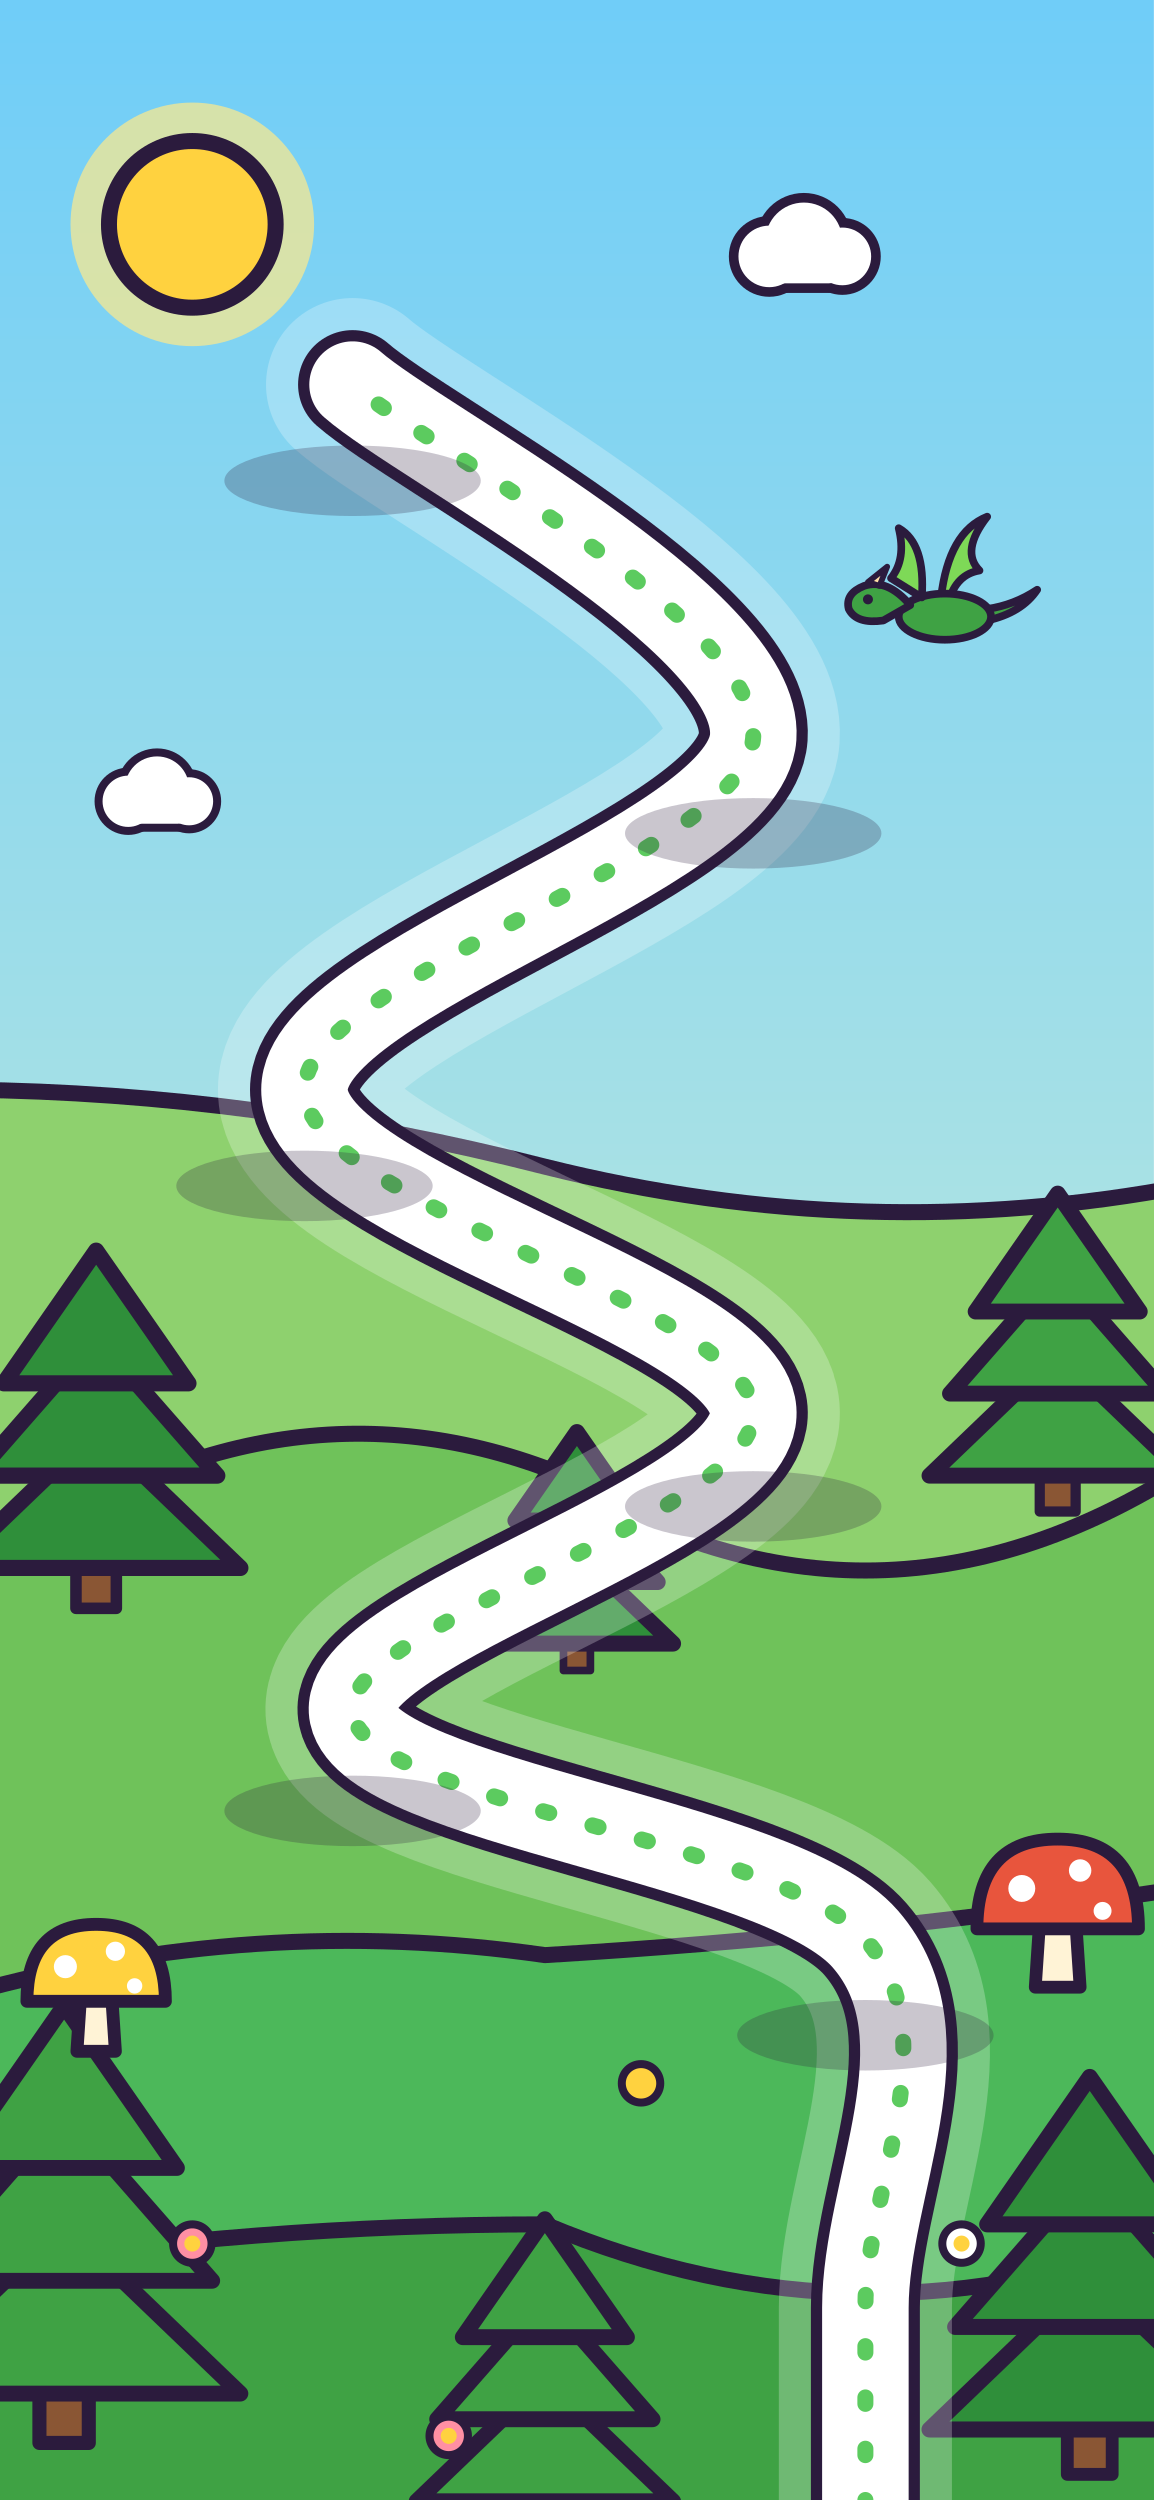
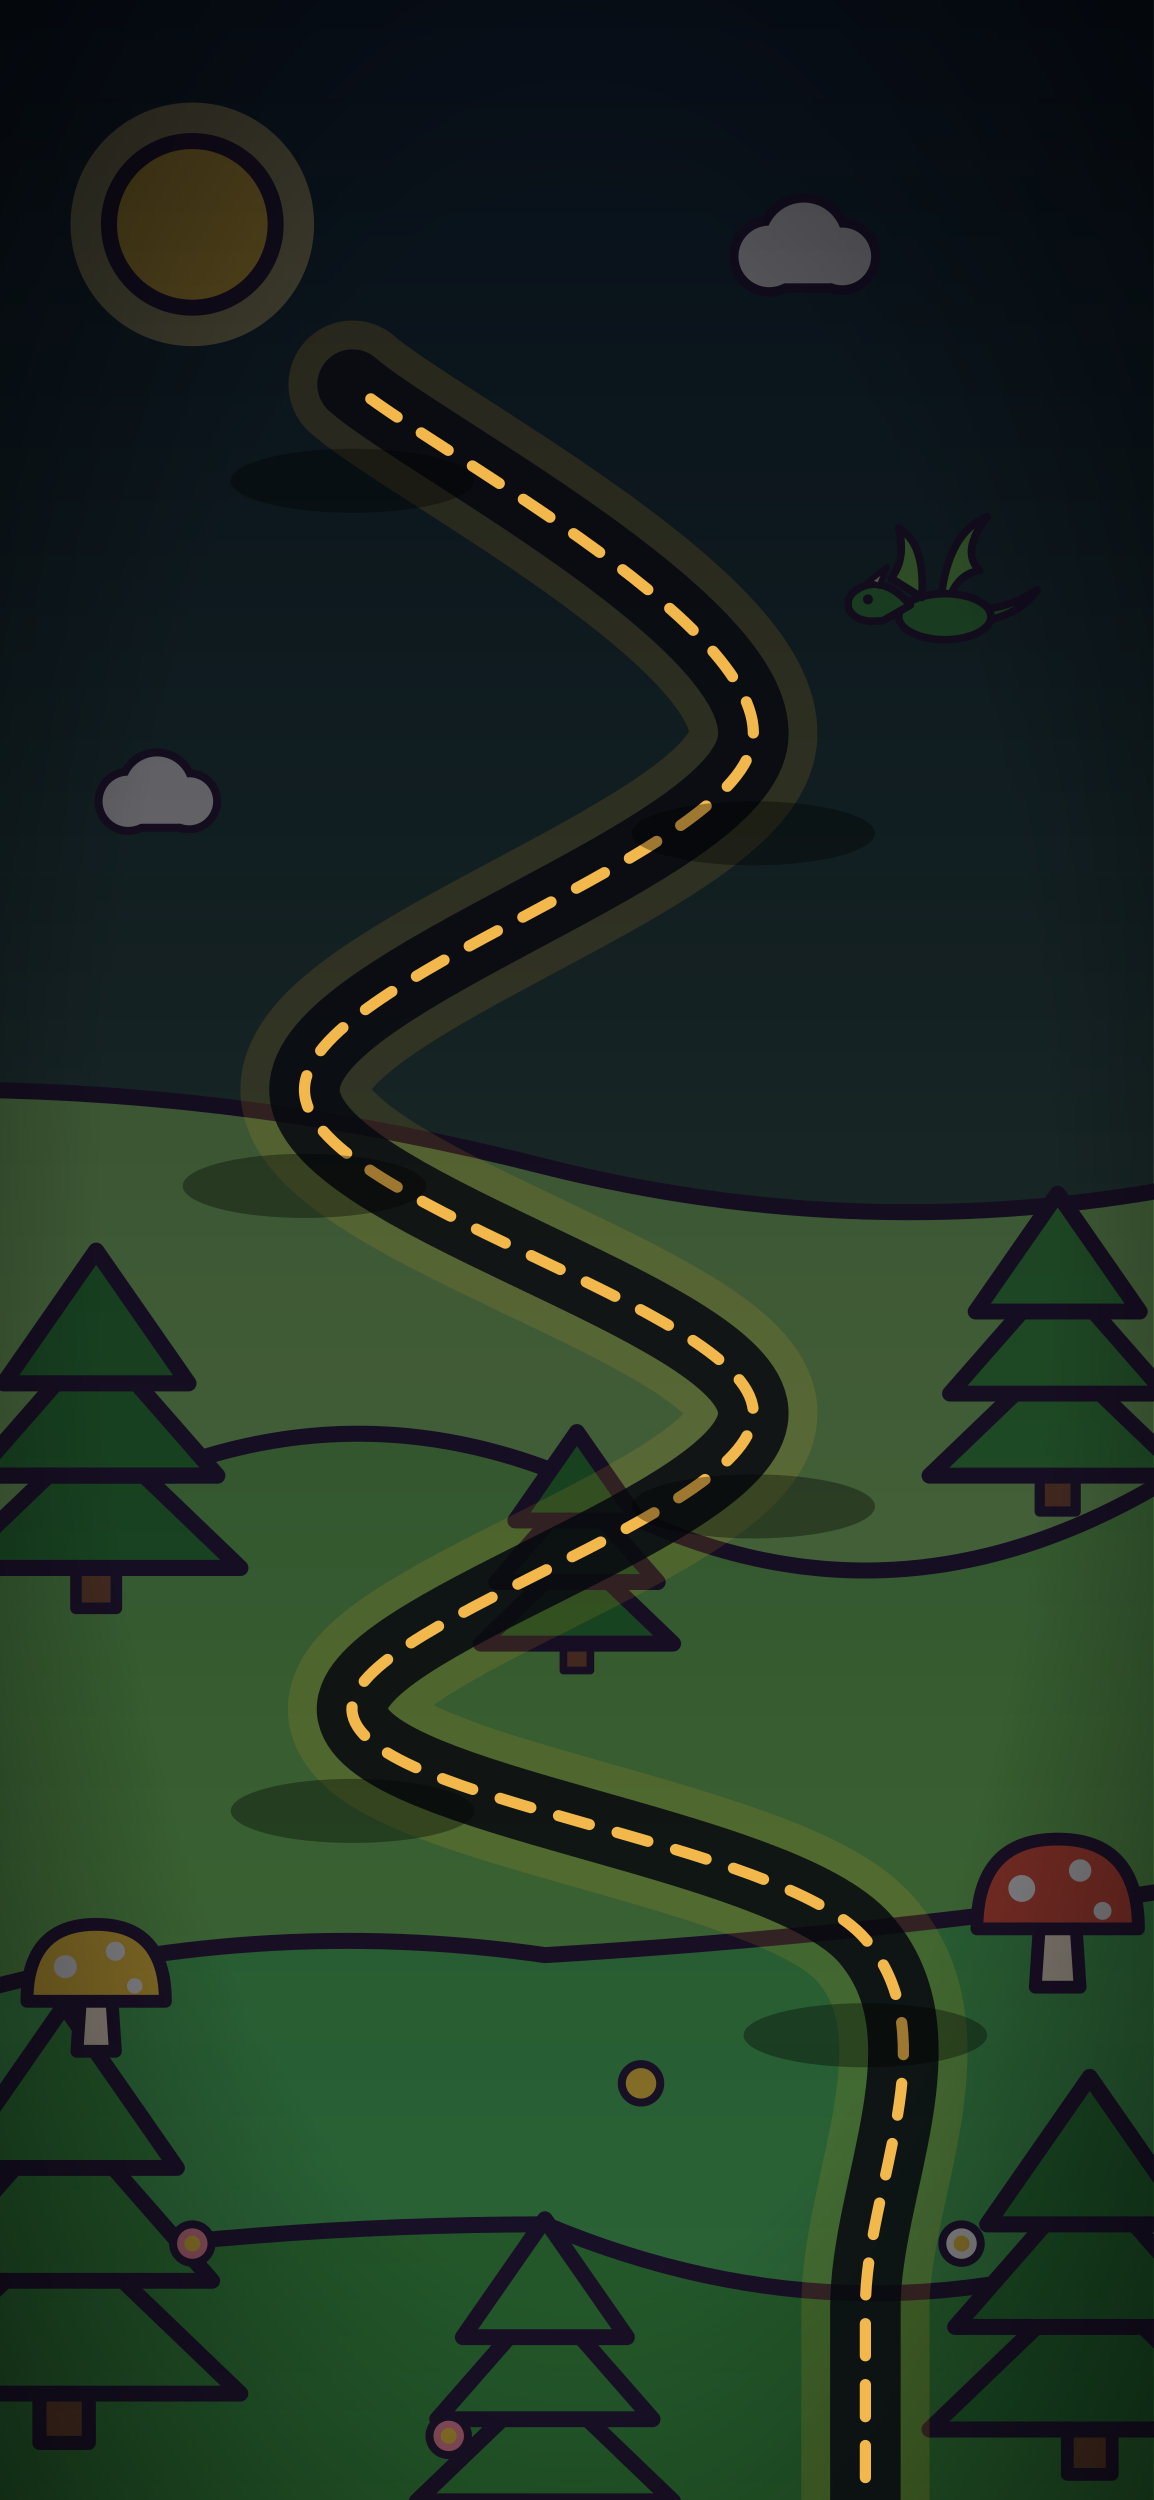
<svg xmlns="http://www.w3.org/2000/svg" viewBox="0 0 360 780" width="360" height="780">
  <defs>
    <linearGradient id="sky" x1="0" y1="0" x2="0" y2="1">
-       <stop offset="0" stop-color="#6FCDF8" />
-       <stop offset="1" stop-color="#E6F7D0" />
+       <stop offset="0" stop-color="#0E2A3A" />
+       <stop offset="1" stop-color="#5A8A5A" />
    </linearGradient>
    <g id="cloud">
      <circle cx="0" cy="0" r="16" />
      <circle cx="18" cy="-8" r="20" />
      <circle cx="38" cy="0" r="15" />
      <rect x="0" y="0" width="38" height="14" rx="7" />
    </g>
    <g id="bush">
      <circle cx="0" cy="0" r="18" />
      <circle cx="22" cy="-8" r="22" />
      <circle cx="46" cy="2" r="17" />
      <rect x="0" y="0" width="46" height="18" />
    </g>
  </defs>
  <rect width="360" height="780" fill="url(#sky)" />
  <g stroke="#2B1B3D" stroke-width="5" stroke-linejoin="round" stroke-linecap="round">
    <circle cx="60" cy="70" r="38" fill="#FFE98A" opacity="0.7" stroke="none" />
    <circle cx="60" cy="70" r="26" fill="#FFD23F" />
    <g transform="translate(240 80) scale(0.6)">
      <use href="#cloud" fill="#2B1B3D" stroke-width="10" />
      <use href="#cloud" fill="#FFFFFF" stroke="none" />
    </g>
    <g transform="translate(40 250) scale(0.5)">
      <use href="#cloud" fill="#2B1B3D" stroke-width="10" />
      <use href="#cloud" fill="#FFFFFF" stroke="none" />
    </g>
    <g transform="translate(290 190) scale(-0.6 0.6)">
      <path d="M-30 6 Q-48 2 -56 -10 Q-44 -2 -30 0" fill="#3FA244" stroke-width="4" />
      <path d="M-6 -6 Q-10 -40 -30 -48 Q-16 -30 -26 -20 Q-14 -18 -10 -4 Z" fill="#7ED957" stroke-width="4" />
      <ellipse cx="-8" cy="4" rx="24" ry="12" fill="#3FA244" stroke-width="4" />
      <path d="M10 -2 Q22 -16 34 -12 Q44 -8 42 0 Q38 8 24 6 Z" fill="#3FA244" stroke-width="4" />
      <path d="M26 -12 L22 -22 L32 -14 Z" fill="#FFE0A8" stroke-width="3" />
      <circle cx="32" cy="-5" r="2.6" fill="#2B1B3D" stroke="none" />
      <path d="M4 -6 Q2 -34 16 -42 Q12 -26 20 -16 Z" fill="#7ED957" stroke-width="4" />
    </g>
    <g transform="translate(70 380) scale(0.45 0.45)">
      <path d="M-30 6 Q-48 2 -56 -10 Q-44 -2 -30 0" fill="#3FA244" stroke-width="4" />
      <path d="M-6 -6 Q-10 -40 -30 -48 Q-16 -30 -26 -20 Q-14 -18 -10 -4 Z" fill="#C5E86C" stroke-width="4" />
      <ellipse cx="-8" cy="4" rx="24" ry="12" fill="#3FA244" stroke-width="4" />
      <path d="M10 -2 Q22 -16 34 -12 Q44 -8 42 0 Q38 8 24 6 Z" fill="#3FA244" stroke-width="4" />
      <path d="M26 -12 L22 -22 L32 -14 Z" fill="#FFE0A8" stroke-width="3" />
      <circle cx="32" cy="-5" r="2.6" fill="#2B1B3D" stroke="none" />
      <path d="M4 -6 Q2 -34 16 -42 Q12 -26 20 -16 Z" fill="#C5E86C" stroke-width="4" />
    </g>
    <path d="M-10 340 Q80 341 170 364 Q270 389 370 370 L370 790 L-10 790 Z" fill="#8ED16E" />
    <path d="M-10 494 Q80 425 170 458 Q270 522 370 458 L370 790 L-10 790 Z" fill="#6FC25A" />
    <path d="M-10 622 Q80 597 170 610 Q270 604 370 589 L370 790 L-10 790 Z" fill="#4CB85A" />
    <path d="M-10 708 Q80 694 170 694 Q270 736 370 696 L370 790 L-10 790 Z" fill="#3FA244" />
    <g transform="translate(30 500) scale(0.9)" stroke-width="5.6">
      <rect x="-7" y="-22" width="14" height="24" fill="#8A5634" stroke-width="4" />
      <path d="M0 -60 L50 -12 L-50 -12 Z" fill="#2F8F3A" />
      <path d="M0 -92 L42 -44 L-42 -44 Z" fill="#2F8F3A" />
      <path d="M0 -122 L32 -76 L-32 -76 Z" fill="#2F8F3A" />
    </g>
    <g transform="translate(330 470) scale(0.8)" stroke-width="6.2">
      <rect x="-7" y="-22" width="14" height="24" fill="#8A5634" stroke-width="4" />
      <path d="M0 -60 L50 -12 L-50 -12 Z" fill="#3FA244" />
      <path d="M0 -92 L42 -44 L-42 -44 Z" fill="#3FA244" />
      <path d="M0 -122 L32 -76 L-32 -76 Z" fill="#3FA244" />
    </g>
    <g transform="translate(180 520) scale(0.6)" stroke-width="8.3">
      <rect x="-7" y="-22" width="14" height="24" fill="#8A5634" stroke-width="4" />
      <path d="M0 -60 L50 -12 L-50 -12 Z" fill="#2F8F3A" />
      <path d="M0 -92 L42 -44 L-42 -44 Z" fill="#2F8F3A" />
      <path d="M0 -122 L32 -76 L-32 -76 Z" fill="#2F8F3A" />
    </g>
    <g transform="translate(20 760) scale(1.1)" stroke-width="4.5">
      <rect x="-7" y="-22" width="14" height="24" fill="#8A5634" stroke-width="4" />
      <path d="M0 -60 L50 -12 L-50 -12 Z" fill="#3FA244" />
      <path d="M0 -92 L42 -44 L-42 -44 Z" fill="#3FA244" />
      <path d="M0 -122 L32 -76 L-32 -76 Z" fill="#3FA244" />
    </g>
    <g transform="translate(340 770) scale(1.0)" stroke-width="5.0">
      <rect x="-7" y="-22" width="14" height="24" fill="#8A5634" stroke-width="4" />
      <path d="M0 -60 L50 -12 L-50 -12 Z" fill="#2F8F3A" />
      <path d="M0 -92 L42 -44 L-42 -44 Z" fill="#2F8F3A" />
      <path d="M0 -122 L32 -76 L-32 -76 Z" fill="#2F8F3A" />
    </g>
    <g transform="translate(170 790) scale(0.8)" stroke-width="6.2">
      <rect x="-7" y="-22" width="14" height="24" fill="#8A5634" stroke-width="4" />
      <path d="M0 -60 L50 -12 L-50 -12 Z" fill="#3FA244" />
      <path d="M0 -92 L42 -44 L-42 -44 Z" fill="#3FA244" />
      <path d="M0 -122 L32 -76 L-32 -76 Z" fill="#3FA244" />
    </g>
-     <path d="M270 830 C270.0 811.7 270.0 757.5 270 720 C270.0 682.5 296.7 635.8 270 605 C243.3 574.2 115.8 562.5 110 535 C104.2 507.5 237.5 472.5 235 440 C232.5 407.5 95.0 375.0 95 340 C95.0 305.0 232.5 266.7 235 230 C237.5 193.3 130.8 138.3 110 120" fill="none" stroke="#FFFFFF" stroke-width="54" opacity=".25" />
-     <path d="M270 830 C270.0 811.7 270.0 757.5 270 720 C270.0 682.5 296.7 635.8 270 605 C243.3 574.2 115.8 562.5 110 535 C104.2 507.5 237.5 472.5 235 440 C232.5 407.5 95.0 375.0 95 340 C95.0 305.0 232.5 266.7 235 230 C237.5 193.3 130.8 138.3 110 120" fill="none" stroke="#2B1B3D" stroke-width="34" />
-     <path d="M270 830 C270.0 811.7 270.0 757.5 270 720 C270.0 682.5 296.7 635.8 270 605 C243.3 574.2 115.8 562.5 110 535 C104.2 507.5 237.5 472.5 235 440 C232.5 407.5 95.0 375.0 95 340 C95.0 305.0 232.5 266.7 235 230 C237.5 193.3 130.8 138.3 110 120" fill="none" stroke="#FFFFFF" stroke-width="27" />
-     <path d="M270 830 C270.0 811.7 270.0 757.5 270 720 C270.0 682.5 296.7 635.8 270 605 C243.3 574.2 115.8 562.5 110 535 C104.2 507.5 237.5 472.5 235 440 C232.5 407.5 95.0 375.0 95 340 C95.0 305.0 232.5 266.7 235 230 C237.5 193.3 130.8 138.3 110 120" fill="none" stroke="#5CCB5F" stroke-width="5" stroke-dasharray="2 14" />
-     <ellipse cx="270" cy="635" rx="40" ry="11" fill="#2B1B3D" opacity="0.25" stroke="none" />
-     <ellipse cx="110" cy="565" rx="40" ry="11" fill="#2B1B3D" opacity="0.25" stroke="none" />
-     <ellipse cx="235" cy="470" rx="40" ry="11" fill="#2B1B3D" opacity="0.25" stroke="none" />
-     <ellipse cx="95" cy="370" rx="40" ry="11" fill="#2B1B3D" opacity="0.25" stroke="none" />
-     <ellipse cx="235" cy="260" rx="40" ry="11" fill="#2B1B3D" opacity="0.25" stroke="none" />
-     <ellipse cx="110" cy="150" rx="40" ry="11" fill="#2B1B3D" opacity="0.25" stroke="none" />
    <g transform="translate(330 620) scale(0.7)" stroke-width="5.7">
      <path d="M-10 0 L-8 -30 L8 -30 L10 0 Z" fill="#FFF3D6" />
      <path d="M-36 -26 Q-36 -66 0 -66 Q36 -66 36 -26 Z" fill="#E8553D" />
      <circle cx="-16" cy="-44" r="6" fill="#FFFFFF" stroke="none" />
      <circle cx="10" cy="-52" r="5" fill="#FFFFFF" stroke="none" />
      <circle cx="20" cy="-34" r="4" fill="#FFFFFF" stroke="none" />
    </g>
    <g transform="translate(30 640) scale(0.6)" stroke-width="6.7">
      <path d="M-10 0 L-8 -30 L8 -30 L10 0 Z" fill="#FFF3D6" />
      <path d="M-36 -26 Q-36 -66 0 -66 Q36 -66 36 -26 Z" fill="#FFD23F" />
      <circle cx="-16" cy="-44" r="6" fill="#FFFFFF" stroke="none" />
      <circle cx="10" cy="-52" r="5" fill="#FFFFFF" stroke="none" />
      <circle cx="20" cy="-34" r="4" fill="#FFFFFF" stroke="none" />
    </g>
    <circle cx="60" cy="700" r="6" fill="#FF8FA3" stroke-width="2.5" />
    <circle cx="60" cy="700" r="2.5" fill="#FFD23F" stroke="none" />
    <circle cx="300" cy="700" r="6" fill="#FFFFFF" stroke-width="2.5" />
    <circle cx="300" cy="700" r="2.5" fill="#FFD23F" stroke="none" />
    <circle cx="200" cy="650" r="6" fill="#FFD23F" stroke-width="2.5" />
    <circle cx="200" cy="650" r="2.5" fill="#FFD23F" stroke="none" />
    <circle cx="140" cy="760" r="6" fill="#FF8FA3" stroke-width="2.5" />
    <circle cx="140" cy="760" r="2.5" fill="#FFD23F" stroke="none" />
+     <defs>
+       <linearGradient id="dusk" x1="0" y1="0" x2="0" y2="1">
+         <stop offset="0" stop-color="#05040C" stop-opacity=".72" />
+         <stop offset="1" stop-color="#05040C" stop-opacity=".45" />
+       </linearGradient>
+       <radialGradient id="vig" cx=".5" cy=".5" r=".75">
+         <stop offset=".55" stop-color="#000" stop-opacity="0" />
+         <stop offset="1" stop-color="#000" stop-opacity=".6" />
+       </radialGradient>
+     </defs>
+     <rect width="360" height="780" fill="url(#dusk)" stroke="none" />
+     <rect width="360" height="780" fill="url(#vig)" stroke="none" />
+     <path d="M270 830 C270.0 811.7 270.0 757.5 270 720 C270.0 682.5 296.7 635.8 270 605 C243.3 574.2 115.8 562.5 110 535 C104.2 507.5 237.5 472.5 235 440 C232.5 407.5 95.0 375.0 95 340 C95.0 305.0 232.5 266.7 235 230 C237.5 193.3 130.8 138.3 110 120" fill="none" stroke="#FFB020" stroke-width="40" opacity=".12" />
+     <path d="M270 830 C270.0 811.7 270.0 757.5 270 720 C270.0 682.5 296.7 635.8 270 605 C243.3 574.2 115.8 562.5 110 535 C104.2 507.5 237.5 472.5 235 440 C232.5 407.5 95.0 375.0 95 340 C95.0 305.0 232.5 266.7 235 230 C237.5 193.3 130.8 138.3 110 120" fill="none" stroke="#05070F" stroke-width="22" opacity=".85" />
+     <path d="M270 830 C270.0 811.7 270.0 757.5 270 720 C270.0 682.5 296.7 635.8 270 605 C243.3 574.2 115.8 562.5 110 535 C104.2 507.5 237.5 472.5 235 440 C232.5 407.5 95.0 375.0 95 340 C95.0 305.0 232.5 266.7 235 230 C237.5 193.3 130.8 138.3 110 120" fill="none" stroke="#F2B84B" stroke-width="3.5" stroke-dasharray="10 9" />
+     <ellipse cx="270" cy="635" rx="38" ry="10" fill="#000" opacity=".35" stroke="none" />
+     <ellipse cx="110" cy="565" rx="38" ry="10" fill="#000" opacity=".35" stroke="none" />
+     <ellipse cx="235" cy="470" rx="38" ry="10" fill="#000" opacity=".35" stroke="none" />
+     <ellipse cx="95" cy="370" rx="38" ry="10" fill="#000" opacity=".35" stroke="none" />
+     <ellipse cx="235" cy="260" rx="38" ry="10" fill="#000" opacity=".35" stroke="none" />
+     <ellipse cx="110" cy="150" rx="38" ry="10" fill="#000" opacity=".35" stroke="none" />
  </g>
</svg>
